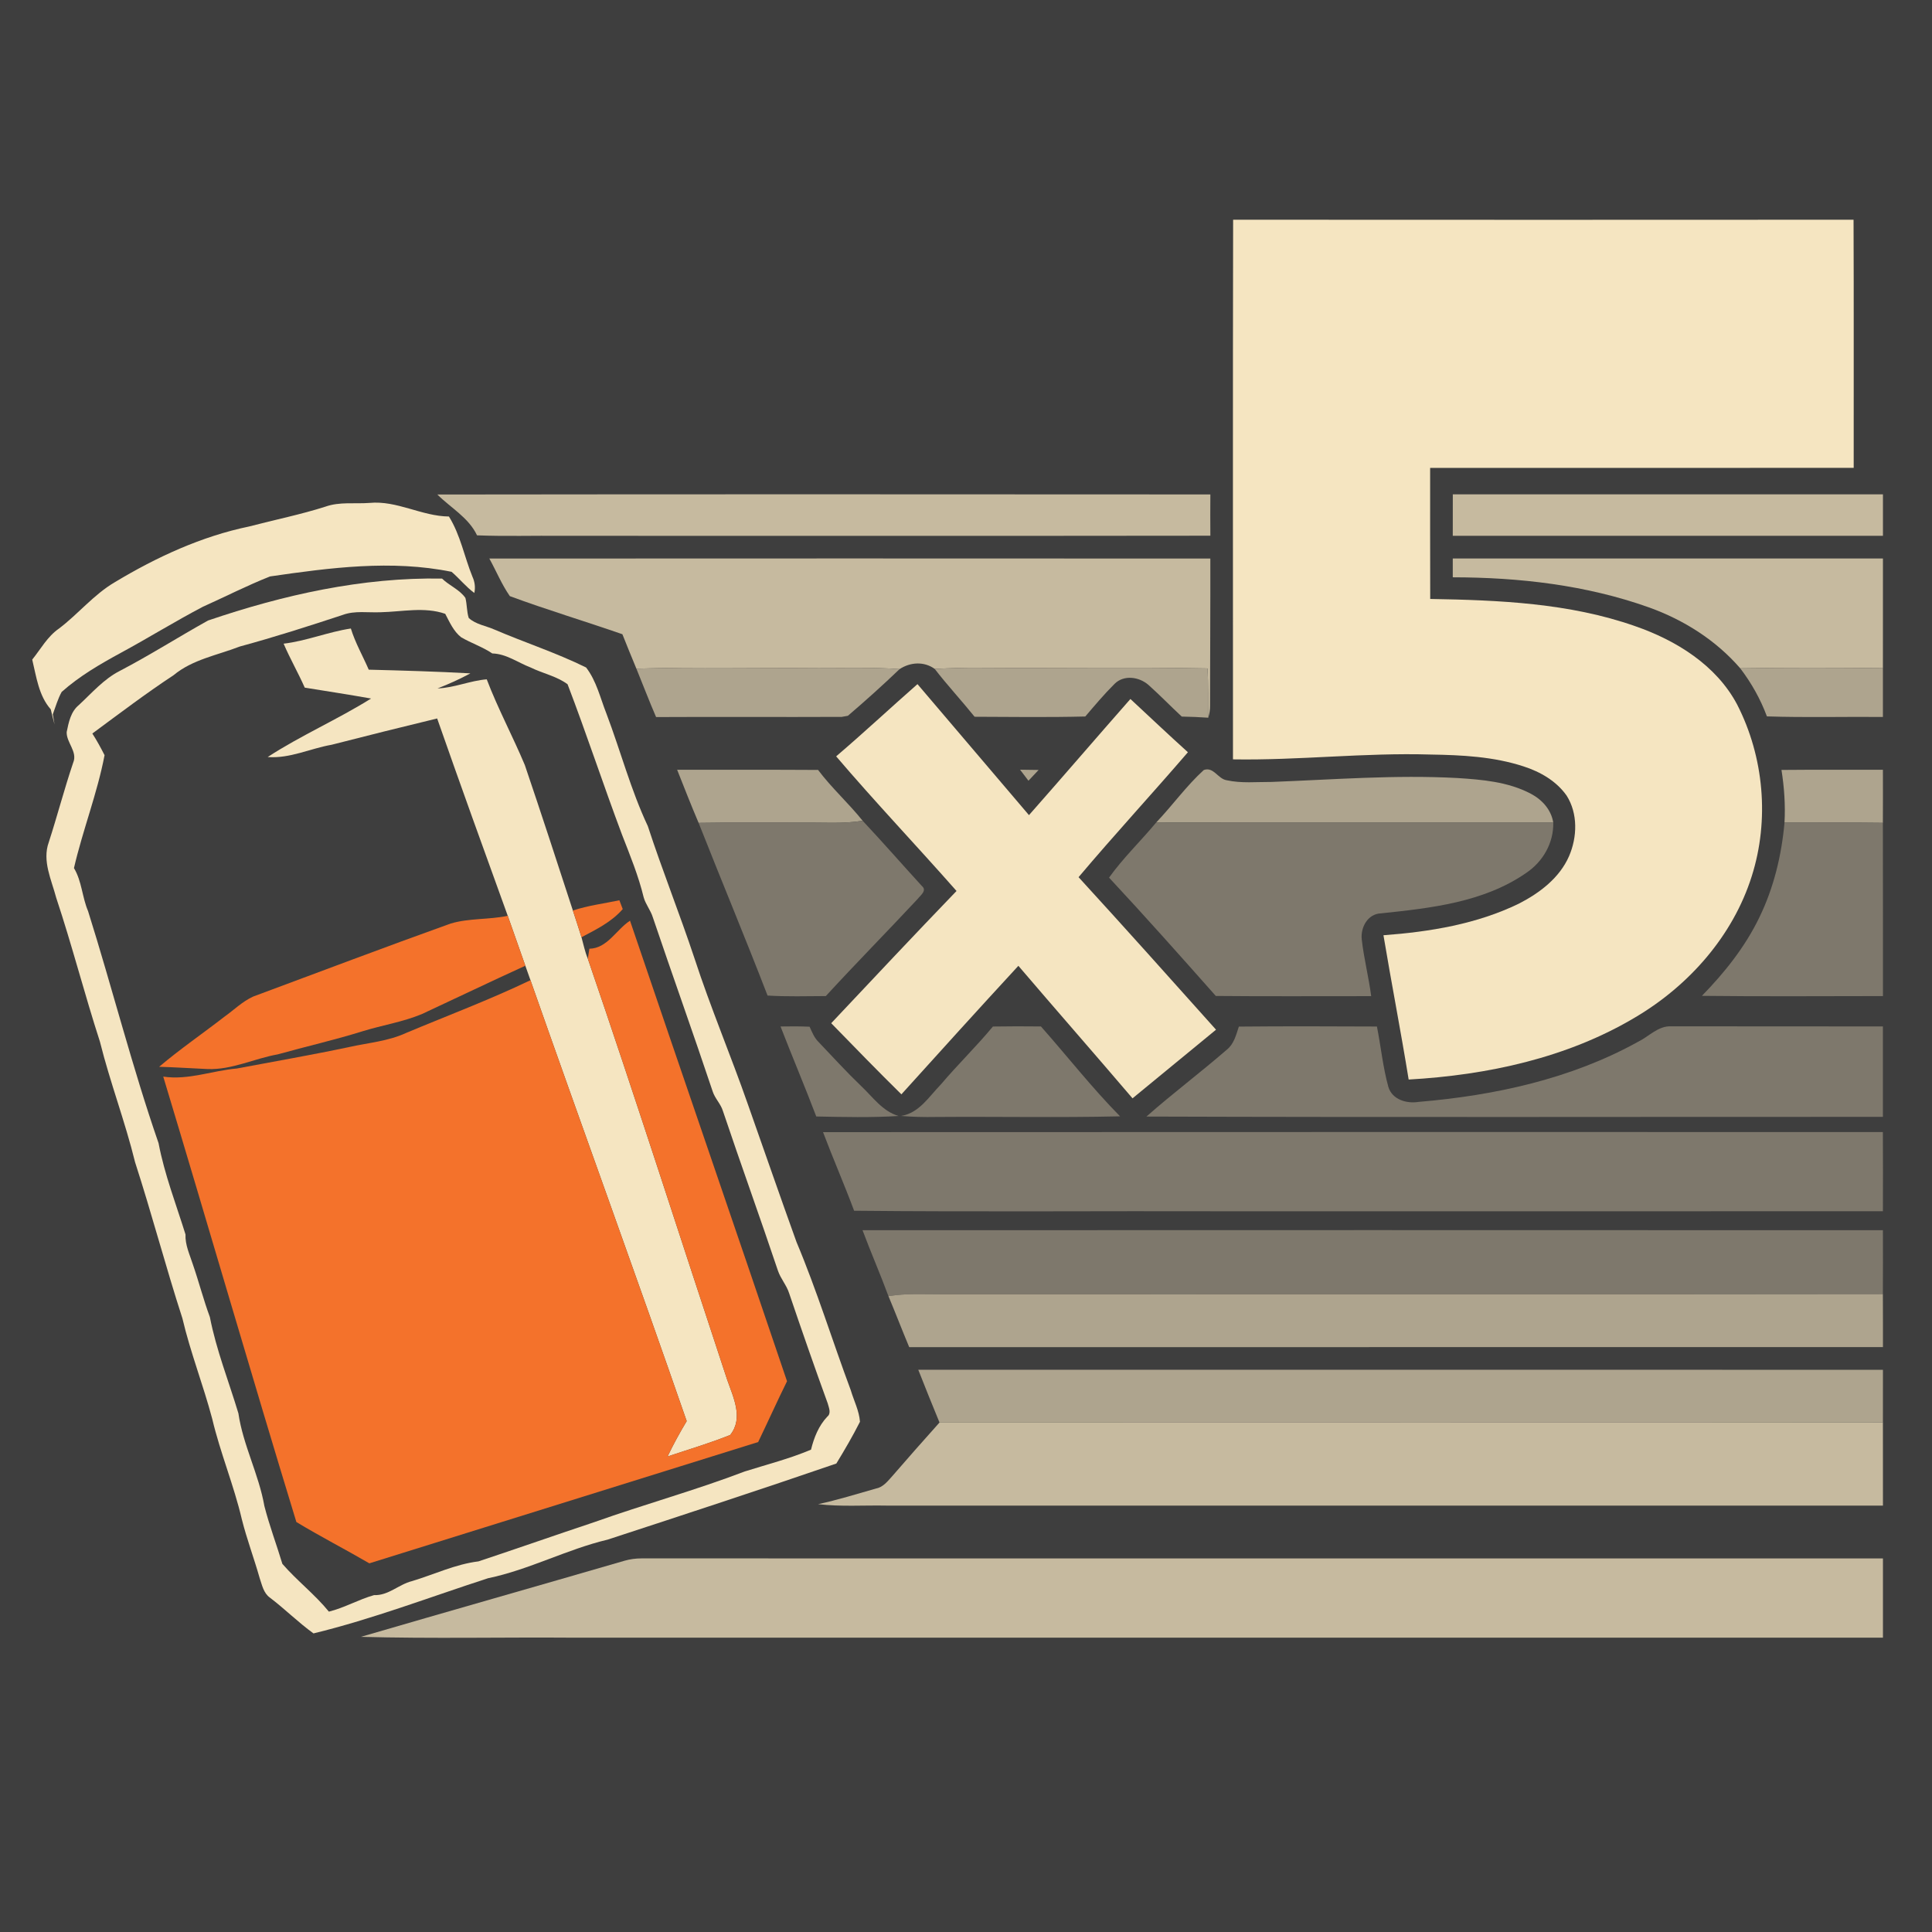
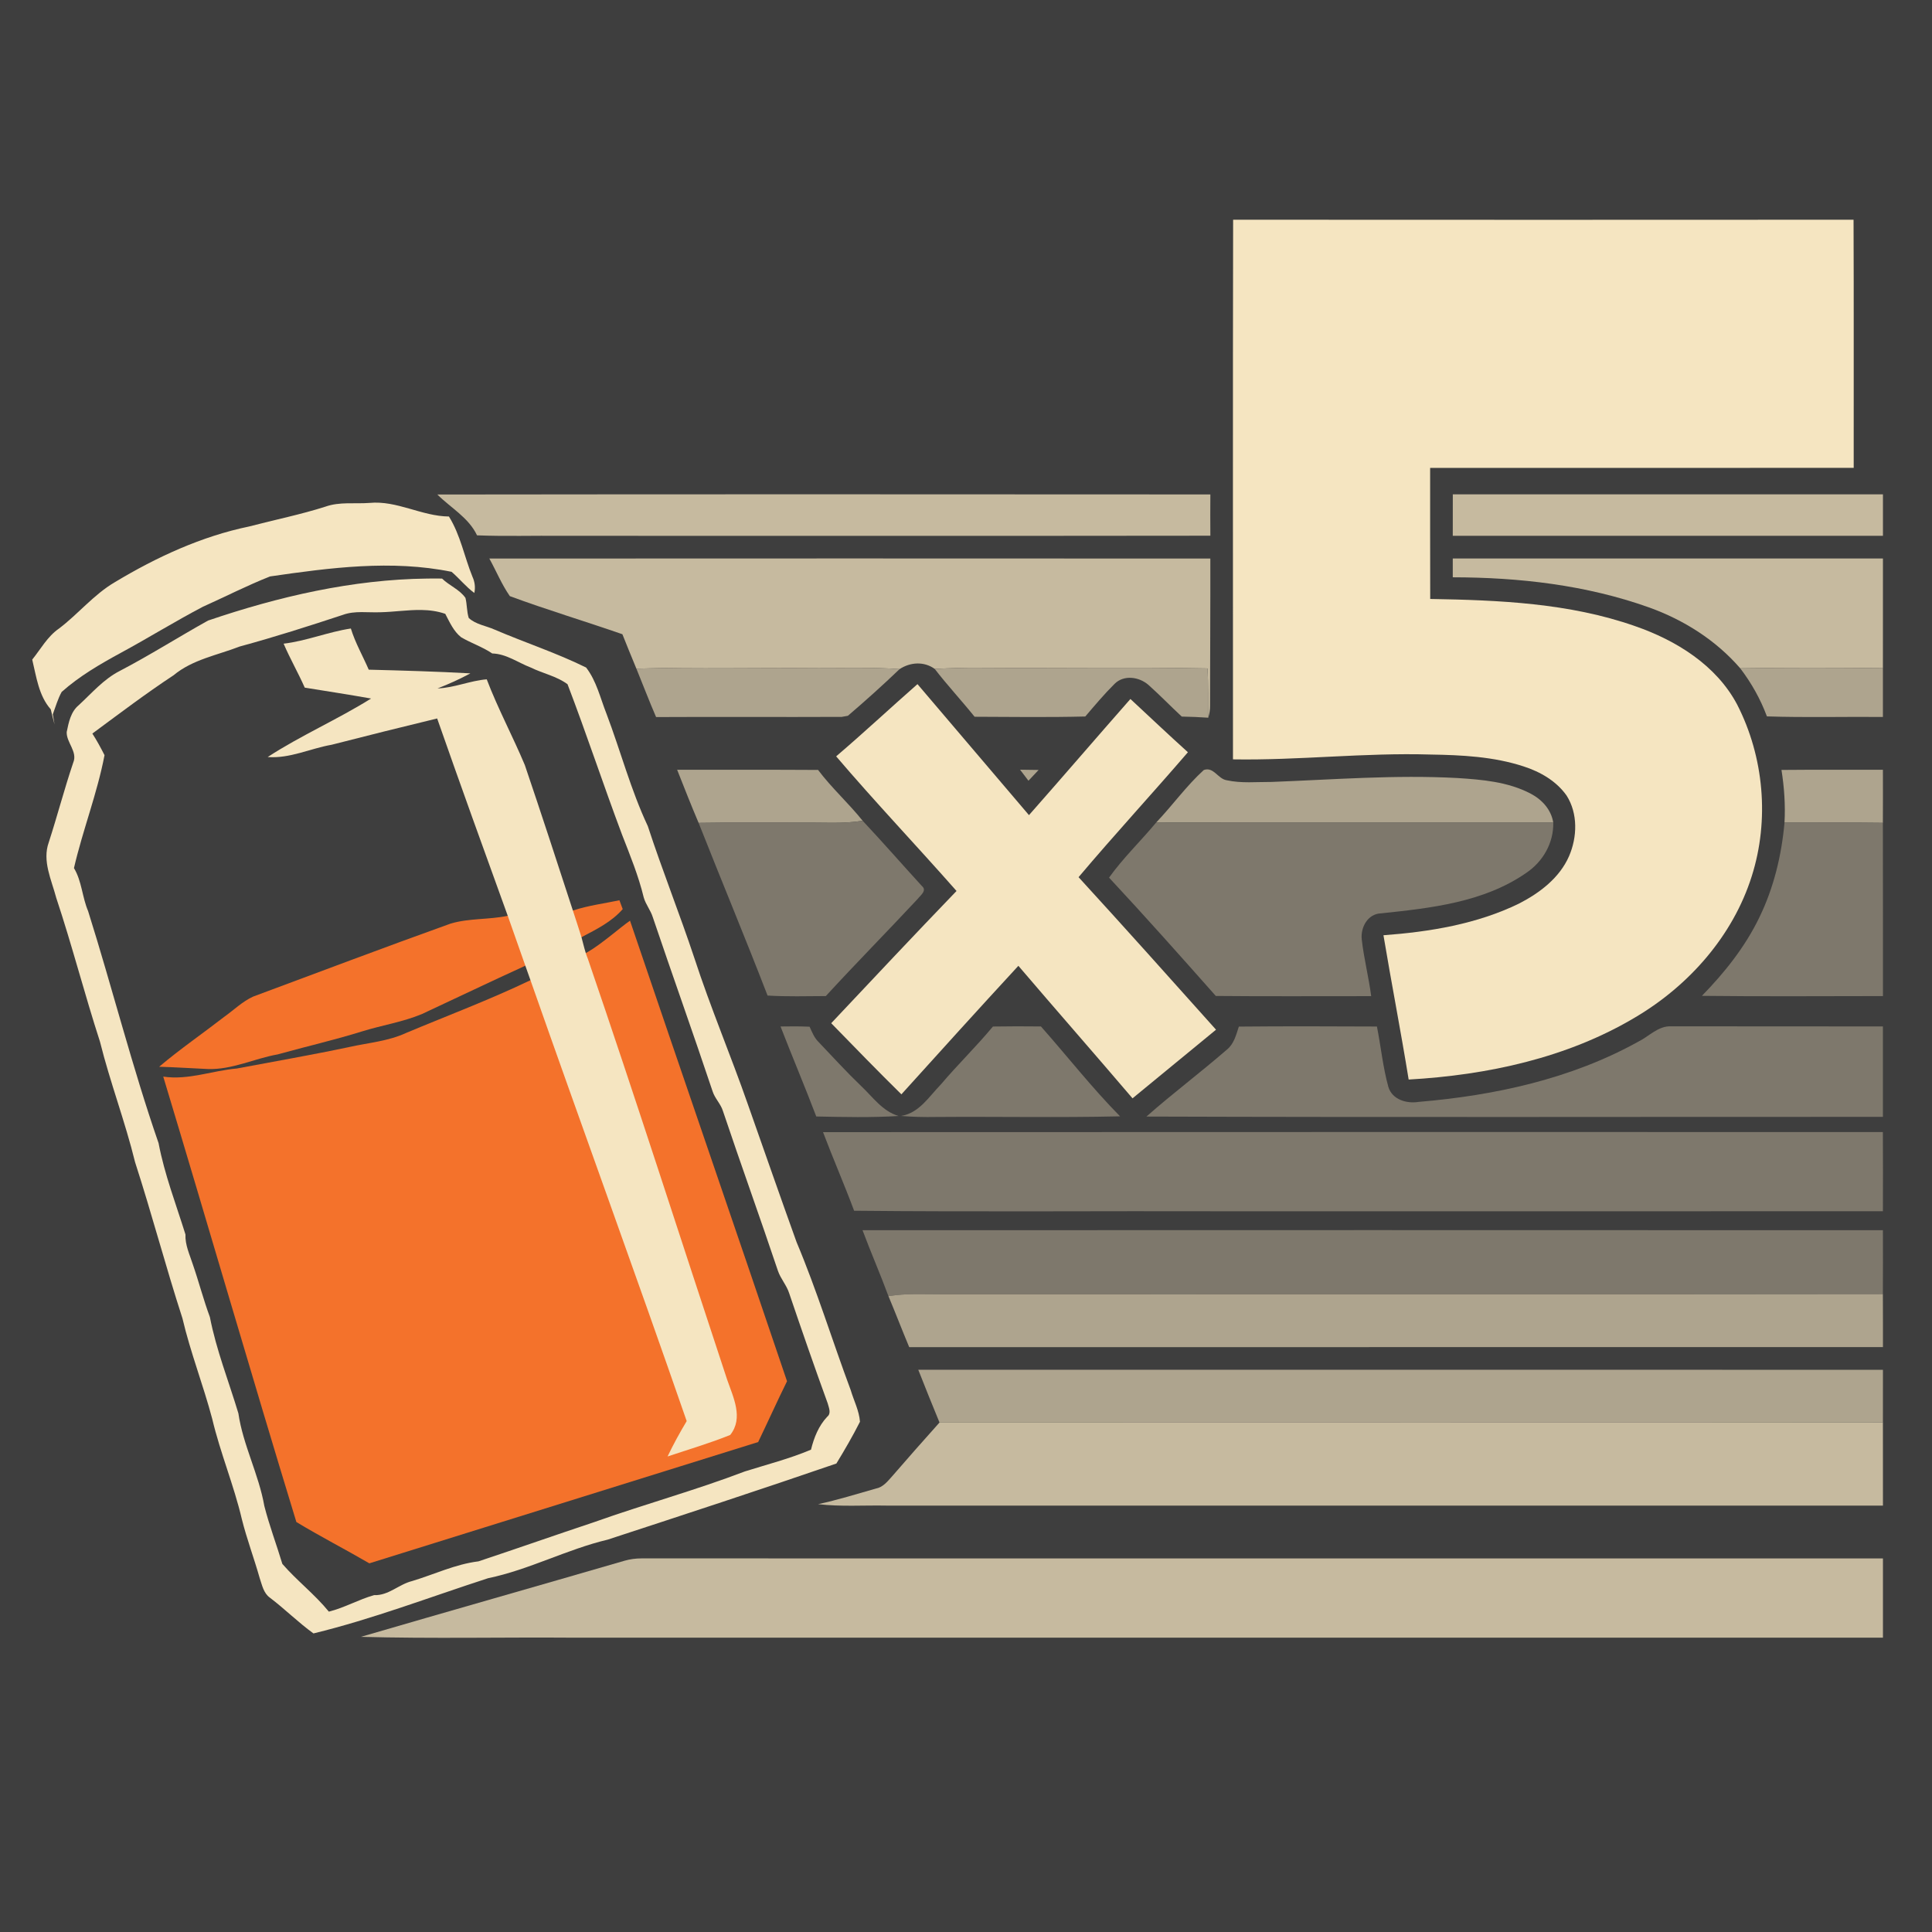
- <svg xmlns="http://www.w3.org/2000/svg" width="512pt" height="512pt" viewBox="0 0 512 512" version="1.1">
-   <path fill="#3e3e3e" opacity="1.00" d=" M 0.00 0.00 L 512.00 0.00 L 512.00 512.00 L 0.00 512.00 L 0.00 0.00 Z" />
-   <path fill="#f5e5c1" opacity="1.00" d=" M 326.79 58.23 C 381.60 58.27 436.40 58.26 491.21 58.23 C 491.30 80.15 491.23 102.07 491.25 123.99 C 453.83 124.01 416.42 123.99 379.00 124.00 C 379.01 135.58 378.98 147.15 379.02 158.73 C 397.27 159.04 415.89 159.82 433.28 165.92 C 444.16 169.68 454.81 176.25 460.35 186.69 C 467.48 200.59 468.96 217.31 464.23 232.21 C 459.24 248.03 447.59 261.17 433.45 269.55 C 415.36 280.37 394.16 284.91 373.31 286.09 C 371.24 273.32 368.76 260.61 366.63 247.85 C 378.93 246.94 391.39 244.90 402.57 239.45 C 408.03 236.64 413.30 232.66 415.82 226.88 C 418.00 221.83 418.19 215.60 415.17 210.84 C 412.46 206.99 408.19 204.53 403.78 203.11 C 395.82 200.50 387.37 200.09 379.06 199.96 C 361.61 199.43 344.20 201.53 326.75 201.24 C 326.77 153.57 326.69 105.90 326.79 58.23 Z" />
-   <path fill="#c6ba9f" opacity="1.00" d=" M 115.90 131.05 C 184.18 130.96 252.47 130.99 320.76 131.03 C 320.73 134.68 320.73 138.32 320.76 141.97 C 263.53 142.05 206.29 141.98 149.06 142.00 C 141.51 141.92 133.96 142.17 126.42 141.87 C 124.21 137.18 119.45 134.59 115.90 131.05 Z" />
-   <path fill="#c6ba9f" opacity="1.00" d=" M 385.01 131.00 C 423.00 131.00 461.00 131.00 499.00 131.00 C 499.00 134.67 499.00 138.33 499.00 142.00 C 461.00 142.00 423.00 142.00 385.00 141.99 C 385.00 138.33 385.00 134.67 385.01 131.00 Z" />
-   <path fill="#f5e5c1" opacity="1.00" d=" M 86.26 134.26 C 90.00 132.93 94.03 133.57 97.91 133.28 C 105.19 132.57 111.74 136.81 118.97 136.88 C 122.04 141.80 123.05 147.56 125.21 152.85 C 125.83 154.20 126.02 155.68 125.70 157.14 C 123.47 155.51 121.76 153.32 119.68 151.54 C 103.80 148.30 87.47 150.45 71.57 152.76 C 65.52 155.15 59.69 158.14 53.74 160.81 C 46.38 164.67 39.31 169.06 32.00 173.02 C 26.50 176.01 21.03 179.19 16.34 183.37 C 15.31 185.24 14.73 187.31 13.99 189.30 C 14.15 190.19 14.31 191.08 14.46 191.98 C 14.09 190.65 13.77 189.31 13.45 187.98 C 10.24 184.34 9.64 179.33 8.54 174.80 C 10.81 171.98 12.57 168.69 15.62 166.58 C 20.76 162.70 24.85 157.55 30.46 154.27 C 41.50 147.63 53.41 142.13 66.08 139.51 C 72.81 137.74 79.63 136.38 86.26 134.26 Z" />
-   <path fill="#c6ba9f" opacity="1.00" d=" M 129.68 148.02 C 193.37 147.98 257.06 147.99 320.75 148.02 C 320.78 161.02 320.69 174.02 320.67 187.02 C 320.68 188.10 320.52 189.16 320.20 190.20 C 320.10 185.85 320.27 181.49 319.99 177.14 C 299.99 176.77 279.99 177.13 259.99 176.98 C 255.89 176.92 251.79 177.07 247.70 177.26 C 244.86 175.23 241.26 175.46 238.40 177.32 C 231.26 176.80 224.11 177.07 216.96 176.98 C 200.86 177.13 184.75 176.71 168.65 177.20 C 167.37 174.17 166.17 171.12 164.94 168.08 C 155.03 164.63 144.94 161.62 135.11 157.98 C 132.95 154.87 131.51 151.33 129.68 148.02 Z" />
-   <path fill="#c6ba9f" opacity="1.00" d=" M 385.00 148.00 C 423.00 148.00 461.00 148.00 499.00 148.00 C 499.00 157.69 499.01 167.38 498.99 177.07 C 486.39 176.95 473.78 176.91 461.18 177.11 C 454.74 169.66 446.20 164.26 436.97 160.96 C 420.35 155.03 402.57 153.01 385.00 152.99 C 385.00 151.32 385.00 149.66 385.00 148.00 Z" />
-   <path fill="#f5e5c1" opacity="1.00" d=" M 55.14 164.44 C 75.06 157.66 96.02 152.95 117.15 153.33 C 119.07 155.21 121.78 156.22 123.34 158.46 C 123.78 160.20 123.67 162.05 124.22 163.77 C 126.11 165.50 128.80 165.84 131.08 166.86 C 139.13 170.31 147.48 173.02 155.32 176.89 C 158.09 180.48 159.08 185.00 160.72 189.14 C 164.47 199.04 167.17 209.35 171.68 218.93 C 175.52 230.67 180.11 242.14 184.01 253.86 C 188.29 266.99 193.68 279.71 198.23 292.75 C 202.51 304.89 206.73 317.06 211.09 329.17 C 216.50 342.02 220.59 355.36 225.46 368.41 C 226.28 371.19 227.69 373.86 227.90 376.78 C 226.00 380.55 223.84 384.24 221.64 387.85 C 201.51 394.77 181.26 401.40 161.02 408.02 C 150.21 410.59 140.24 415.99 129.33 418.25 C 113.95 423.23 98.80 429.05 83.08 432.87 C 79.03 429.95 75.50 426.40 71.53 423.39 C 69.84 422.19 69.45 420.06 68.82 418.23 C 67.34 413.00 65.41 407.90 64.09 402.63 C 61.98 393.62 58.38 385.04 56.25 376.04 C 53.88 367.08 50.46 358.42 48.34 349.38 C 43.90 335.67 40.24 321.72 35.80 308.01 C 33.16 297.23 29.17 286.85 26.49 276.08 C 22.39 263.43 19.10 250.55 14.90 237.93 C 13.65 233.17 11.14 228.16 12.92 223.22 C 15.19 216.23 17.03 209.10 19.39 202.13 C 20.63 199.22 17.58 196.81 17.67 194.00 C 18.20 191.42 18.75 188.60 20.90 186.84 C 24.34 183.66 27.47 179.99 31.70 177.82 C 39.68 173.66 47.28 168.81 55.14 164.44 Z" />
-   <path fill="#3e3e3e" opacity="1.00" d=" M 90.85 162.95 C 94.06 161.77 97.53 162.40 100.86 162.25 C 106.54 162.13 112.48 160.75 117.99 162.67 C 119.15 164.87 120.19 167.29 122.19 168.87 C 124.87 170.45 127.87 171.41 130.46 173.17 C 134.18 173.26 137.27 175.61 140.64 176.90 C 143.84 178.47 147.53 179.20 150.41 181.33 C 155.46 194.52 159.87 207.97 164.84 221.20 C 166.97 226.67 169.21 232.12 170.59 237.84 C 171.12 239.70 172.43 241.23 173.00 243.08 C 178.21 258.49 183.71 273.80 188.86 289.22 C 189.46 291.10 190.98 292.50 191.57 294.39 C 196.32 308.54 201.41 322.58 206.16 336.74 C 206.88 338.88 208.46 340.59 209.14 342.75 C 212.45 352.50 215.83 362.23 219.35 371.90 C 219.63 373.01 220.38 374.53 219.23 375.44 C 216.95 377.85 215.71 380.99 214.93 384.17 C 209.24 386.58 203.25 388.10 197.37 389.95 C 184.28 394.95 170.75 398.66 157.56 403.36 C 147.29 406.78 137.08 410.37 126.81 413.78 C 120.67 414.53 115.06 417.25 109.19 419.01 C 105.66 419.88 102.95 422.88 99.14 422.72 C 95.07 423.86 91.31 426.07 87.16 427.10 C 83.43 422.52 78.68 418.88 74.83 414.44 C 73.29 409.31 71.38 404.29 70.06 399.10 C 68.59 390.71 64.40 382.94 63.18 374.55 C 60.62 366.05 57.31 357.74 55.62 349.04 C 53.92 344.45 52.71 339.70 51.11 335.08 C 50.28 332.48 49.04 329.94 49.16 327.14 C 46.66 319.12 43.59 311.22 42.02 302.95 C 35.00 282.69 29.77 261.90 23.34 241.46 C 21.76 237.75 21.70 233.55 19.60 230.05 C 21.93 219.97 25.77 210.29 27.71 200.13 C 26.71 198.17 25.66 196.23 24.47 194.39 C 31.58 189.15 38.61 183.80 45.99 178.94 C 51.01 174.76 57.61 173.64 63.56 171.33 C 72.75 168.84 81.81 165.93 90.85 162.95 Z" />
-   <path fill="#f5e5c1" opacity="1.00" d=" M 75.16 170.58 C 81.24 169.86 86.94 167.47 92.98 166.56 C 94.15 170.37 96.15 173.83 97.72 177.47 C 106.70 177.70 115.68 177.95 124.66 178.45 C 121.84 179.97 118.93 181.29 115.95 182.44 C 120.41 182.28 124.56 180.38 128.99 180.03 C 131.94 187.78 135.89 195.12 139.09 202.76 C 143.44 215.57 147.63 228.44 151.82 241.30 C 152.57 243.66 153.38 246.00 154.10 248.38 C 154.64 250.28 155.01 252.23 155.78 254.07 C 168.47 291.09 180.39 328.39 192.68 365.56 C 194.29 370.25 197.12 375.76 193.51 380.28 C 188.09 382.47 182.45 384.12 176.91 385.98 C 178.44 382.78 180.15 379.66 181.98 376.61 C 168.45 337.57 154.26 298.75 140.58 259.76 C 140.12 258.48 139.67 257.21 139.22 255.93 C 137.68 251.51 136.13 247.10 134.56 242.70 C 128.25 225.29 121.97 207.88 115.85 190.40 C 106.51 192.66 97.19 194.98 87.88 197.37 C 82.20 198.36 76.82 201.07 70.94 200.62 C 79.73 194.90 89.44 190.68 98.34 185.12 C 92.50 184.08 86.63 183.18 80.76 182.23 C 79.02 178.29 76.86 174.54 75.16 170.58 Z" />
-   <path fill="#aea48e" opacity="1.00" d=" M 168.65 177.20 C 184.75 176.71 200.86 177.13 216.96 176.98 C 224.11 177.07 231.26 176.80 238.40 177.32 C 233.96 181.57 229.37 185.70 224.70 189.69 C 224.30 189.77 223.49 189.91 223.08 189.98 C 206.68 190.06 190.27 189.94 173.87 190.03 C 172.03 185.79 170.40 181.47 168.65 177.20 Z" />
-   <path fill="#aea48e" opacity="1.00" d=" M 247.70 177.26 C 251.79 177.07 255.89 176.92 259.99 176.98 C 279.99 177.13 299.99 176.77 319.99 177.14 C 320.27 181.49 320.10 185.85 320.20 190.20 C 317.86 190.03 315.52 189.95 313.18 189.90 C 310.21 187.15 307.39 184.22 304.37 181.53 C 301.91 179.36 297.84 178.76 295.37 181.23 C 292.62 183.96 290.13 186.94 287.61 189.88 C 277.84 190.12 268.06 189.99 258.28 189.95 C 254.83 185.66 251.07 181.62 247.70 177.26 Z" />
-   <path fill="#aea48e" opacity="1.00" d=" M 461.18 177.11 C 473.78 176.91 486.39 176.95 498.99 177.07 C 499.00 181.38 499.01 185.69 498.99 190.00 C 488.74 189.91 478.49 190.19 468.25 189.85 C 466.55 185.27 464.14 180.99 461.18 177.11 Z" />
-   <path fill="#f5e5c1" opacity="1.00" d=" M 221.59 200.44 C 228.90 194.20 235.92 187.64 243.14 181.30 C 252.98 192.88 262.83 204.46 272.69 216.02 C 281.70 205.81 290.57 195.47 299.57 185.24 C 304.64 189.95 309.67 194.71 314.81 199.35 C 305.24 210.47 295.29 221.25 285.83 232.46 C 298.08 245.84 310.17 259.36 322.26 272.88 C 314.91 278.97 307.48 284.98 300.13 291.07 C 290.10 279.31 279.91 267.70 269.88 255.95 C 259.47 267.23 249.17 278.62 238.88 290.01 C 232.59 283.82 226.44 277.48 220.28 271.16 C 231.31 259.44 242.33 247.71 253.49 236.12 C 242.95 224.15 231.94 212.58 221.59 200.44 Z" />
-   <path fill="#aea48e" opacity="1.00" d=" M 179.45 204.00 C 191.90 204.02 204.35 203.96 216.80 204.04 C 220.39 208.83 224.88 212.84 228.61 217.51 C 223.45 218.36 218.21 217.94 213.00 218.00 C 203.72 218.03 194.43 217.91 185.14 218.07 C 183.16 213.42 181.31 208.71 179.45 204.00 Z" />
-   <path fill="#aea48e" opacity="1.00" d=" M 270.33 203.98 C 271.96 203.99 273.60 204.02 275.24 204.05 C 274.33 204.99 273.44 205.95 272.55 206.90 C 271.80 205.93 271.06 204.95 270.33 203.98 Z" />
-   <path fill="#aea48e" opacity="1.00" d=" M 306.42 217.95 C 310.73 213.43 314.39 208.27 319.02 204.06 C 321.63 203.13 322.74 206.40 325.07 206.77 C 328.99 207.63 333.04 207.20 337.02 207.22 C 353.37 206.60 369.74 205.30 386.11 206.18 C 392.75 206.60 399.65 207.17 405.65 210.33 C 408.65 211.89 411.10 214.58 411.63 218.01 C 376.56 217.97 341.49 218.06 306.42 217.95 Z" />
-   <path fill="#aea48e" opacity="1.00" d=" M 472.11 204.04 C 481.07 203.95 490.03 204.02 498.99 204.00 C 499.00 208.69 499.01 213.37 498.98 218.06 C 490.29 217.94 481.60 218.01 472.91 218.01 C 473.17 213.34 472.84 208.66 472.11 204.04 Z" />
-   <path fill="#7e786c" opacity="1.00" d=" M 228.61 217.51 C 233.94 223.19 239.06 229.06 244.31 234.80 C 245.75 236.00 243.93 237.26 243.21 238.21 C 235.15 246.85 226.85 255.26 218.85 263.97 C 213.70 263.99 208.55 264.15 203.41 263.83 C 197.50 248.51 191.17 233.35 185.14 218.07 C 194.43 217.91 203.72 218.03 213.00 218.00 C 218.21 217.94 223.45 218.36 228.61 217.51 Z" />
-   <path fill="#7e786c" opacity="1.00" d=" M 293.91 232.58 C 297.65 227.35 302.32 222.89 306.42 217.95 C 341.49 218.06 376.56 217.97 411.63 218.01 C 411.75 223.41 408.88 228.37 404.45 231.34 C 393.22 239.13 379.20 240.66 365.97 242.05 C 362.45 242.17 360.52 245.79 360.88 248.99 C 361.45 254.03 362.73 258.96 363.38 263.99 C 349.65 263.97 335.93 264.08 322.20 263.94 C 312.86 253.40 303.51 242.88 293.91 232.58 Z" />
-   <path fill="#7e786c" opacity="1.00" d=" M 472.91 218.01 C 481.60 218.01 490.29 217.94 498.98 218.06 C 499.02 233.36 498.99 248.67 499.00 263.97 C 483.01 263.98 467.01 264.10 451.02 263.91 C 457.04 257.75 462.51 250.89 466.26 243.09 C 470.07 235.26 472.14 226.66 472.91 218.01 Z" />
-   <path fill="#f4722b" opacity="1.00" d=" M 151.82 241.30 C 155.82 239.96 160.02 239.46 164.14 238.58 C 164.36 239.16 164.81 240.33 165.03 240.92 C 162.08 244.32 158.01 246.31 154.10 248.38 C 153.38 246.00 152.57 243.66 151.82 241.30 Z" />
-   <path fill="#f4722b" opacity="1.00" d=" M 119.45 244.74 C 124.37 243.29 129.57 243.75 134.56 242.70 C 136.13 247.10 137.68 251.51 139.22 255.93 C 130.03 260.12 120.93 264.49 111.78 268.75 C 106.72 270.85 101.27 271.69 96.06 273.30 C 88.65 275.62 81.07 277.33 73.60 279.42 C 67.37 280.52 61.49 283.54 55.05 283.31 C 50.76 283.12 46.46 282.83 42.17 282.71 C 47.71 278.02 53.71 273.91 59.45 269.46 C 61.98 267.66 64.24 265.40 67.09 264.10 C 84.53 257.62 101.93 251.02 119.45 244.74 Z" />
-   <path fill="#f4722b" opacity="1.00" d=" M 156.19 251.42 C 160.93 251.35 163.33 246.36 166.96 243.99 C 180.77 284.70 194.81 325.32 208.57 366.04 C 205.94 371.38 203.50 376.80 200.92 382.16 C 166.57 392.87 132.23 403.59 97.88 414.30 C 91.48 410.57 84.88 407.19 78.54 403.35 C 66.54 364.08 55.13 324.63 43.26 285.31 C 49.89 286.31 56.26 283.73 62.79 283.16 C 72.73 281.28 82.71 279.56 92.61 277.46 C 97.65 276.34 102.91 275.93 107.65 273.73 C 118.64 269.12 129.82 264.93 140.58 259.76 C 154.26 298.75 168.45 337.57 181.98 376.61 C 180.15 379.66 178.44 382.78 176.91 385.98 C 182.45 384.12 188.09 382.47 193.51 380.28 C 197.12 375.76 194.29 370.25 192.68 365.56 C 180.39 328.39 168.47 291.09 155.78 254.07 C 155.88 253.40 156.09 252.08 156.19 251.42 Z" />
-   <path fill="#7e786c" opacity="1.00" d=" M 206.85 272.03 C 209.42 271.97 211.98 271.98 214.55 272.09 C 215.20 273.50 215.77 275.00 216.90 276.11 C 220.65 280.05 224.32 284.08 228.25 287.85 C 231.32 290.74 233.88 294.51 238.14 295.75 C 230.88 296.20 223.59 296.03 216.32 295.88 C 213.28 287.89 209.94 280.01 206.85 272.03 Z" />
-   <path fill="#7e786c" opacity="1.00" d=" M 263.13 272.04 C 267.37 271.97 271.61 271.97 275.86 272.02 C 282.87 279.94 289.40 288.31 296.83 295.84 C 280.55 296.22 264.26 295.88 247.98 296.01 C 244.90 296.07 241.83 295.99 238.76 295.74 C 243.59 294.99 246.17 290.62 249.32 287.41 C 253.77 282.15 258.73 277.35 263.13 272.04 Z" />
-   <path fill="#7e786c" opacity="1.00" d=" M 328.31 272.06 C 340.50 271.94 352.70 271.99 364.90 272.04 C 365.96 277.36 366.48 282.81 367.93 288.04 C 368.96 291.44 372.80 292.53 375.98 292.01 C 396.06 290.32 416.34 285.93 434.09 276.09 C 437.00 274.68 439.45 271.80 442.91 271.99 C 461.61 272.02 480.30 271.97 498.99 272.02 C 499.01 280.00 499.00 287.99 498.99 295.98 C 433.93 295.96 368.87 296.12 303.81 295.90 C 310.75 289.78 318.16 284.22 325.14 278.16 C 327.02 276.65 327.59 274.23 328.31 272.06 Z" />
-   <path fill="#7e786c" opacity="1.00" d=" M 218.11 300.03 C 311.73 299.97 405.35 300.01 498.98 300.00 C 499.02 307.00 499.01 313.99 498.99 320.99 C 440.98 321.02 382.98 320.99 324.97 321.00 C 292.10 320.90 259.22 321.19 226.35 320.86 C 223.74 313.86 220.75 307.01 218.11 300.03 Z" />
-   <path fill="#7e786c" opacity="1.00" d=" M 228.58 326.02 C 318.72 325.98 408.86 325.99 498.99 326.02 C 499.01 331.66 499.01 337.31 498.98 342.95 C 415.99 343.07 333.00 342.96 250.01 343.00 C 245.15 343.02 240.27 342.69 235.45 343.49 C 233.28 337.62 230.77 331.88 228.58 326.02 Z" />
-   <path fill="#aea48e" opacity="1.00" d=" M 235.45 343.49 C 240.27 342.69 245.15 343.02 250.01 343.00 C 333.00 342.96 415.99 343.07 498.98 342.95 C 499.01 347.63 499.00 352.31 499.00 356.99 C 412.98 357.01 326.97 356.99 240.95 357.01 C 239.07 352.52 237.33 347.97 235.45 343.49 Z" />
-   <path fill="#aea48e" opacity="1.00" d=" M 243.35 363.00 C 328.56 363.00 413.78 362.99 499.00 363.01 C 499.00 367.66 499.00 372.31 498.99 376.96 C 415.65 377.05 332.32 376.98 248.98 376.98 C 247.05 372.34 245.20 367.67 243.35 363.00 Z" />
-   <path fill="#c6ba9f" opacity="1.00" d=" M 248.98 376.98 C 332.32 376.98 415.65 377.05 498.99 376.96 C 499.00 384.30 499.00 391.65 499.00 399.00 C 410.99 399.00 322.98 399.00 234.97 399.00 C 228.92 398.88 222.83 399.33 216.80 398.62 C 221.98 397.51 227.05 395.92 232.14 394.48 C 233.97 394.14 235.15 392.65 236.32 391.35 C 240.50 386.52 244.72 381.74 248.98 376.98 Z" />
-   <path fill="#c6ba9f" opacity="1.00" d=" M 165.51 413.61 C 166.97 413.19 168.48 412.99 170.01 412.99 C 279.67 413.02 389.33 412.99 499.00 413.00 C 499.00 420.00 499.00 427.00 499.00 434.00 C 383.32 434.00 267.65 434.00 151.98 434.00 C 133.20 433.86 114.40 434.29 95.63 433.78 C 118.91 426.99 142.23 420.38 165.51 413.61 Z" />
+ <svg xmlns="http://www.w3.org/2000/svg" width="1280" height="1280" viewBox="0 0 1024 1024" version="1.1" id="svg2">
+   <defs id="defs72" />
+   <path d="m 0,0 1024,0 0,1024 L 0,1024 0,0 z" id="path4" style="fill:#3e3e3e" />
+   <path d="m 653.58,116.46 c 109.62,0.08 219.22,0.06 328.84,0 0.18,43.84 0.04,87.68 0.08,131.52 -74.84,0.04 -149.66,0 -224.5,0.02 0.02,23.16 -0.04,46.3 0.04,69.46 36.5,0.62 73.74,2.18 108.52,14.38 21.76,7.52 43.06,20.66 54.14,41.54 14.26,27.8 17.22,61.24 7.76,91.04 -9.98,31.64 -33.28,57.92 -61.56,74.68 -36.18,21.64 -78.58,30.72 -120.28,33.08 -4.14,-25.54 -9.1,-50.96 -13.36,-76.48 24.6,-1.82 49.52,-5.9 71.88,-16.8 10.92,-5.62 21.46,-13.58 26.5,-25.14 4.36,-10.1 4.74,-22.56 -1.3,-32.08 -5.42,-7.7 -13.96,-12.62 -22.78,-15.46 -15.92,-5.22 -32.82,-6.04 -49.44,-6.3 -34.9,-1.06 -69.72,3.14 -104.62,2.56 0.04,-95.34 -0.12,-190.68 0.08,-286.02 z" id="path6" style="fill:#f5e5c1" />
+   <path d="m 231.8,262.1 c 136.56,-0.18 273.14,-0.12 409.72,-0.04 -0.06,7.3 -0.06,14.58 0,21.88 -114.46,0.16 -228.94,0.02 -343.4,0.06 -15.1,-0.16 -30.2,0.34 -45.28,-0.26 -4.42,-9.38 -13.94,-14.56 -21.04,-21.64 z" id="path8" style="fill:#c6ba9f" />
+   <path d="m 770.02,262 c 75.98,0 151.98,0 227.98,0 0,7.34 0,14.66 0,22 -76,0 -152,0 -228,-0.02 0,-7.32 0,-14.64 0.02,-21.98 z" id="path10" style="fill:#c6ba9f" />
+   <path d="m 172.52,268.52 c 7.48,-2.66 15.54,-1.38 23.3,-1.96 14.56,-1.42 27.66,7.06 42.12,7.2 6.14,9.84 8.16,21.36 12.48,31.94 1.24,2.7 1.62,5.66 0.98,8.58 -4.46,-3.26 -7.88,-7.64 -12.04,-11.2 -31.76,-6.48 -64.42,-2.18 -96.22,2.44 -12.1,4.78 -23.76,10.76 -35.66,16.1 -14.72,7.72 -28.86,16.5 -43.48,24.42 -11,5.98 -21.94,12.34 -31.32,20.7 -2.06,3.74 -3.22,7.88 -4.7,11.86 0.32,1.78 0.64,3.56 0.94,5.36 -0.74,-2.66 -1.38,-5.34 -2.02,-8 -6.42,-7.28 -7.62,-17.3 -9.82,-26.36 4.54,-5.64 8.06,-12.22 14.16,-16.44 10.28,-7.76 18.46,-18.06 29.68,-24.62 22.08,-13.28 45.9,-24.28 71.24,-29.52 13.46,-3.54 27.1,-6.26 40.36,-10.5 z" id="path12" style="fill:#f5e5c1" />
+   <path d="m 259.36,296.04 c 127.38,-0.08 254.76,-0.06 382.14,0 0.06,26 -0.12,52 -0.16,78 0.02,2.16 -0.3,4.28 -0.94,6.36 -0.2,-8.7 0.14,-17.42 -0.42,-26.12 -40,-0.74 -80,-0.02 -120,-0.32 -8.2,-0.12 -16.4,0.18 -24.58,0.56 -5.68,-4.06 -12.88,-3.6 -18.6,0.12 -14.28,-1.04 -28.58,-0.5 -42.88,-0.68 -32.2,0.3 -64.42,-0.54 -96.62,0.44 -2.56,-6.06 -4.96,-12.16 -7.42,-18.24 -19.82,-6.9 -40,-12.92 -59.66,-20.2 -4.32,-6.22 -7.2,-13.3 -10.86,-19.92 z" id="path14" style="fill:#c6ba9f" />
+   <path d="m 770,296 c 76,0 152,0 228,0 0,19.38 0.02,38.76 -0.02,58.14 -25.2,-0.24 -50.42,-0.32 -75.62,0.08 -12.88,-14.9 -29.96,-25.7 -48.42,-32.3 -33.24,-11.86 -68.8,-15.9 -103.94,-15.94 0,-3.34 0,-6.66 0,-9.98 z" id="path16" style="fill:#c6ba9f" />
+   <path d="m 226.4,306.65 c -39.573,0.458 -78.75,9.537 -116.1,22.25 -15.72,8.74 -30.94,18.43 -46.9,26.75 -8.46,4.34 -14.72,11.69 -21.6,18.05 -4.3,3.52 -5.39,9.14 -6.45,14.3 -0.18,5.62 5.93,10.43 3.45,16.25 -4.72,13.94 -8.41,28.22 -12.95,42.2 -3.56,9.88 1.45,19.88 3.95,29.4 8.4,25.24 15,51 23.2,76.3 5.36,21.54 13.32,42.29 18.6,63.85 8.88,27.42 16.22,55.33 25.1,82.75 4.24,18.08 11.06,35.43 15.8,53.35 4.26,18 11.48,35.13 15.7,53.15 2.64,10.54 6.49,20.74 9.45,31.2 1.26,3.66 2.02,7.95 5.4,10.35 7.94,6.02 15,13.11 23.1,18.95 31.44,-7.64 61.74,-19.29 92.5,-29.25 21.82,-4.52 41.78,-15.31 63.4,-20.45 40.48,-13.24 80.99,-26.51 121.25,-40.35 4.4,-7.22 8.7,-14.61 12.5,-22.15 -0.42,-5.84 -3.26,-11.19 -4.9,-16.75 -9.74,-26.1 -17.88,-52.75 -28.7,-78.45 -8.72,-24.22 -17.19,-48.57 -25.75,-72.85 -9.1,-26.08 -19.89,-51.54 -28.45,-77.8 -7.8,-23.44 -16.97,-46.37 -24.65,-69.85 -9.02,-19.16 -14.4,-39.75 -21.9,-59.55 -3.28,-8.28 -5.26,-17.32 -10.8,-24.5 -15.68,-7.74 -32.4,-13.2 -48.5,-20.1 -4.56,-2.04 -9.92,-2.69 -13.7,-6.15 -1.1,-3.44 -0.87,-7.17 -1.75,-10.65 -3.12,-4.48 -8.56,-6.49 -12.4,-10.25 -2.641,-0.048 -5.262,-0.031 -7.9,0 z m -3.1,16.65 c 4.302,0.065 8.568,0.61 12.7,2.05 2.32,4.4 4.4,9.24 8.4,12.4 5.36,3.16 11.32,5.08 16.5,8.6 7.44,0.18 13.66,4.87 20.4,7.45 6.4,3.14 13.74,4.59 19.5,8.85 10.1,26.38 18.96,53.29 28.9,79.75 4.26,10.94 8.74,21.86 11.5,33.3 1.06,3.72 3.66,6.75 4.8,10.45 10.42,30.82 21.4,61.46 31.7,92.3 1.2,3.76 4.27,6.57 5.45,10.35 9.5,28.3 19.65,56.38 29.15,84.7 1.44,4.28 4.64,7.68 6,12 6.62,19.5 13.36,38.96 20.4,58.3 0.56,2.22 2.05,5.28 -0.25,7.1 -4.56,4.82 -7.04,11.09 -8.6,17.45 -11.38,4.82 -23.34,7.85 -35.1,11.55 -26.18,10 -53.27,17.4 -79.65,26.8 -20.54,6.84 -40.96,14.03 -61.5,20.85 -12.28,1.5 -23.46,6.93 -35.2,10.45 -7.06,1.74 -12.48,7.77 -20.1,7.45 -8.14,2.28 -15.7,6.69 -24,8.75 -7.46,-9.16 -16.95,-16.42 -24.65,-25.3 -3.08,-10.26 -6.91,-20.32 -9.55,-30.7 -2.94,-16.78 -11.31,-32.32 -13.75,-49.1 -5.12,-17 -11.72,-33.6 -15.1,-51 -3.4,-9.18 -5.85,-18.71 -9.05,-27.95 -1.66,-5.2 -4.14,-10.25 -3.9,-15.85 -5,-16.04 -11.11,-31.86 -14.25,-48.4 -14.04,-40.52 -24.49,-82.12 -37.35,-123 -3.16,-7.42 -3.3,-15.8 -7.5,-22.8 4.66,-20.16 12.32,-39.53 16.2,-59.85 -2,-3.92 -4.07,-7.77 -6.45,-11.45 14.22,-10.48 28.29,-21.18 43.05,-30.9 10.04,-8.36 23.2,-10.63 35.1,-15.25 18.38,-4.98 36.52,-10.79 54.6,-16.75 6.42,-2.36 13.34,-1.1 20,-1.4 7.1,-0.15 14.431,-1.308 21.6,-1.2 z" id="path18" style="fill:#f5e5c1" />
+   <path d="m 333.92,487.98 c 27.62,81.42 55.7,162.66 83.22,244.1 -5.26,10.68 -10.14,21.52 -15.3,32.24 -68.7,21.42 -137.38,42.86 -206.08,64.28 -12.8,-7.46 -26,-14.22 -38.68,-21.9 -24,-78.54 -46.82,-157.44 -70.56,-236.08 13.26,2 26,-3.16 39.06,-4.3 19.88,-3.76 39.84,-7.2 59.64,-11.4 10.08,-2.24 20.6,-3.06 30.08,-7.46 21.98,-9.22 44.34,-17.6 65.86,-27.94 l 30.18,-14.833 C 319.087,500.212 328.767,491.514 333.92,487.98 z" id="path50" style="fill:#f4722b" />
+   <path d="m 328.3,477.15 c -8.121,1.735 -16.404,2.756 -24.3,5.35 -0.955,0.065 -32.434,2.187 -34.9,2.9 -9.98,2.1 -20.36,1.2 -30.2,4.1 -35.04,12.56 -69.82,25.74 -104.7,38.7 -5.7,2.6 -10.24,7.1 -15.3,10.7 -11.48,8.9 -23.47,17.12 -34.55,26.5 8.58,0.24 17.17,0.82 25.75,1.2 12.88,0.46 24.64,-5.55 37.1,-7.75 14.94,-4.18 30.08,-7.61 44.9,-12.25 10.42,-3.22 21.33,-4.9 31.45,-9.1 18.3,-8.52 36.52,-17.27 54.9,-25.65 -0.029,-0.085 -0.07,-0.165 -0.1,-0.25 2.347,-1.01 27.817,-13.606 29.85,-14.85 0.071,-0.043 0.338,-0.185 0.35,-0.2 7.711,-4.073 15.689,-8.003 21.5,-14.7 -0.44,-1.18 -1.31,-3.54 -1.75,-4.7 z" id="path46" style="fill:#f4722b" />
+   <path d="m 150.32,341.16 c 12.16,-1.44 23.56,-6.22 35.64,-8.04 2.34,7.62 6.34,14.54 9.48,21.82 17.96,0.46 35.92,0.96 53.88,1.96 -5.64,3.04 -11.46,5.68 -17.42,7.98 8.92,-0.32 17.22,-4.12 26.08,-4.82 5.9,15.5 13.8,30.18 20.2,45.46 8.7,25.62 17.08,51.36 25.46,77.08 1.5,4.72 3.12,9.4 4.56,14.16 1.08,3.8 1.82,7.7 3.36,11.38 25.38,74.04 49.22,148.64 73.8,222.98 3.22,9.38 8.88,20.4 1.66,29.44 -10.84,4.38 -22.12,7.68 -33.2,11.4 3.06,-6.4 6.48,-12.64 10.14,-18.74 -27.06,-78.08 -55.44,-155.72 -82.8,-233.7 -0.92,-2.56 -1.82,-5.1 -2.72,-7.66 -3.08,-8.84 -6.18,-17.66 -9.32,-26.46 -12.62,-34.82 -25.18,-69.64 -37.42,-104.6 -18.68,4.52 -37.32,9.16 -55.94,13.94 -11.36,1.98 -22.12,7.4 -33.88,6.5 17.58,-11.44 37,-19.88 54.8,-31 -11.68,-2.08 -23.42,-3.88 -35.16,-5.78 -3.48,-7.88 -7.8,-15.38 -11.2,-23.3 z" id="path22" style="fill:#f5e5c1" />
+   <path d="m 337.3,354.4 c 32.2,-0.98 64.42,-0.14 96.62,-0.44 14.3,0.18 28.6,-0.36 42.88,0.68 -8.88,8.5 -18.06,16.76 -27.4,24.74 -0.8,0.16 -2.42,0.44 -3.24,0.58 -32.8,0.16 -65.62,-0.08 -98.42,0.1 -3.68,-8.48 -6.94,-17.12 -10.44,-25.66 z" id="path24" style="fill:#aea48e" />
+   <path d="m 495.4,354.52 c 8.18,-0.38 16.38,-0.68 24.58,-0.56 40,0.3 80,-0.42 120,0.32 0.56,8.7 0.22,17.42 0.42,26.12 -4.68,-0.34 -9.36,-0.5 -14.04,-0.6 -5.94,-5.5 -11.58,-11.36 -17.62,-16.74 -4.92,-4.34 -13.06,-5.54 -18,-0.6 -5.5,5.46 -10.48,11.42 -15.52,17.3 -19.54,0.48 -39.1,0.22 -58.66,0.14 -6.9,-8.58 -14.42,-16.66 -21.16,-25.38 z" id="path26" style="fill:#aea48e" />
+   <path d="m 922.36,354.22 c 25.2,-0.4 50.42,-0.32 75.62,-0.08 0.02,8.62 0.04,17.24 0,25.86 -20.5,-0.18 -41,0.38 -61.48,-0.3 -3.4,-9.16 -8.22,-17.72 -14.14,-25.48 z" id="path28" style="fill:#aea48e" />
+   <path d="m 443.18,400.88 c 14.62,-12.48 28.66,-25.6 43.1,-38.28 19.68,23.16 39.38,46.32 59.1,69.44 18.02,-20.42 35.76,-41.1 53.76,-61.56 10.14,9.42 20.2,18.94 30.48,28.22 -19.14,22.24 -39.04,43.8 -57.96,66.22 24.5,26.76 48.68,53.8 72.86,80.84 -14.7,12.18 -29.56,24.2 -44.26,36.38 -20.06,-23.52 -40.44,-46.74 -60.5,-70.24 -20.82,22.56 -41.42,45.34 -62,68.12 -12.58,-12.38 -24.88,-25.06 -37.2,-37.7 22.06,-23.44 44.1,-46.9 66.42,-70.08 -21.08,-23.94 -43.1,-47.08 -63.8,-71.36 z" id="path30" style="fill:#f5e5c1" />
+   <path d="m 358.9,408 c 24.9,0.04 49.8,-0.08 74.7,0.08 7.18,9.58 16.16,17.6 23.62,26.94 -10.32,1.7 -20.8,0.86 -31.22,0.98 -18.56,0.06 -37.14,-0.18 -55.72,0.14 -3.96,-9.3 -7.66,-18.72 -11.38,-28.14 z" id="path32" style="fill:#aea48e" />
+   <path d="m 540.66,407.96 c 3.26,0.02 6.54,0.08 9.82,0.14 -1.82,1.88 -3.6,3.8 -5.38,5.7 -1.5,-1.94 -2.98,-3.9 -4.44,-5.84 z" id="path34" style="fill:#aea48e" />
+   <path d="m 612.84,435.9 c 8.62,-9.04 15.94,-19.36 25.2,-27.78 5.22,-1.86 7.44,4.68 12.1,5.42 7.84,1.72 15.94,0.86 23.9,0.9 32.7,-1.24 65.44,-3.84 98.18,-2.08 13.28,0.84 27.08,1.98 39.08,8.3 6,3.12 10.9,8.5 11.96,15.36 -70.14,-0.08 -140.28,0.1 -210.42,-0.12 z" id="path36" style="fill:#aea48e" />
+   <path d="m 944.22,408.08 c 17.92,-0.18 35.84,-0.04 53.76,-0.08 0.02,9.38 0.04,18.74 -0.02,28.12 -17.38,-0.24 -34.76,-0.1 -52.14,-0.1 0.52,-9.34 -0.14,-18.7 -1.6,-27.94 z" id="path38" style="fill:#aea48e" />
+   <path d="m 457.22,435.02 c 10.66,11.36 20.9,23.1 31.4,34.58 2.88,2.4 -0.76,4.92 -2.2,6.82 -16.12,17.28 -32.72,34.1 -48.72,51.52 -10.3,0.04 -20.6,0.36 -30.88,-0.28 -11.82,-30.64 -24.48,-60.96 -36.54,-91.52 18.58,-0.32 37.16,-0.08 55.72,-0.14 10.42,-0.12 20.9,0.72 31.22,-0.98 z" id="path40" style="fill:#7e786c" />
+   <path d="m 587.82,465.16 c 7.48,-10.46 16.82,-19.38 25.02,-29.26 70.14,0.22 140.28,0.04 210.42,0.12 0.24,10.8 -5.5,20.72 -14.36,26.66 -22.46,15.58 -50.5,18.64 -76.96,21.42 -7.04,0.24 -10.9,7.48 -10.18,13.88 1.14,10.08 3.7,19.94 5,30 -27.46,-0.04 -54.9,0.18 -82.36,-0.1 -18.68,-21.08 -37.38,-42.12 -56.58,-62.72 z" id="path42" style="fill:#7e786c" />
+   <path d="m 945.82,436.02 c 17.38,0 34.76,-0.14 52.14,0.1 0.08,30.6 0.02,61.22 0.04,91.82 -31.98,0.02 -63.98,0.26 -95.96,-0.12 12.04,-12.32 22.98,-26.04 30.48,-41.64 7.62,-15.66 11.76,-32.86 13.3,-50.16 z" id="path44" style="fill:#7e786c" />
+   <path d="m 413.7,544.06 c 5.14,-0.12 10.26,-0.1 15.4,0.12 1.3,2.82 2.44,5.82 4.7,8.04 7.5,7.88 14.84,15.94 22.7,23.48 6.14,5.78 11.26,13.32 19.78,15.8 -14.52,0.9 -29.1,0.56 -43.64,0.26 -6.08,-15.98 -12.76,-31.74 -18.94,-47.7 z" id="path52" style="fill:#7e786c" />
+   <path d="m 526.26,544.08 c 8.48,-0.14 16.96,-0.14 25.46,-0.04 14.02,15.84 27.08,32.58 41.94,47.64 -32.56,0.76 -65.14,0.08 -97.7,0.34 -6.16,0.12 -12.3,-0.04 -18.44,-0.54 9.66,-1.5 14.82,-10.24 21.12,-16.66 8.9,-10.52 18.82,-20.12 27.62,-30.74 z" id="path54" style="fill:#7e786c" />
+   <path d="m 656.62,544.12 c 24.38,-0.24 48.78,-0.14 73.18,-0.04 2.12,10.64 3.16,21.54 6.06,32 2.06,6.8 9.74,8.98 16.1,7.94 40.16,-3.38 80.72,-12.16 116.22,-31.84 5.82,-2.82 10.72,-8.58 17.64,-8.2 37.4,0.06 74.78,-0.04 112.16,0.06 0.04,15.96 0.02,31.94 0,47.92 -130.12,-0.04 -260.24,0.28 -390.36,-0.16 13.88,-12.24 28.7,-23.36 42.66,-35.48 3.76,-3.02 4.9,-7.86 6.34,-12.2 z" id="path56" style="fill:#7e786c" />
+   <path d="m 436.22,600.06 c 187.24,-0.12 374.48,-0.04 561.74,-0.06 0.08,14 0.06,27.98 0.02,41.98 -116.02,0.06 -232.02,0 -348.04,0.02 -65.74,-0.2 -131.5,0.38 -197.24,-0.28 -5.22,-14 -11.2,-27.7 -16.48,-41.66 z" id="path58" style="fill:#7e786c" />
+   <path d="m 457.16,652.04 c 180.28,-0.08 360.56,-0.06 540.82,0 0.04,11.28 0.04,22.58 -0.02,33.86 -165.98,0.24 -331.96,0.02 -497.94,0.1 -9.72,0.04 -19.48,-0.62 -29.12,0.98 -4.34,-11.74 -9.36,-23.22 -13.74,-34.94 z" id="path60" style="fill:#7e786c" />
+   <path d="m 470.9,686.98 c 9.64,-1.6 19.4,-0.94 29.12,-0.98 165.98,-0.08 331.96,0.14 497.94,-0.1 0.06,9.36 0.04,18.72 0.04,28.08 -172.04,0.04 -344.06,0 -516.1,0.04 -3.76,-8.98 -7.24,-18.08 -11,-27.04 z" id="path62" style="fill:#aea48e" />
+   <path d="m 486.7,726 c 170.42,0 340.86,-0.02 511.3,0.02 0,9.3 0,18.6 -0.02,27.9 -166.68,0.18 -333.34,0.04 -500.02,0.04 C 494.1,744.68 490.4,735.34 486.7,726 z" id="path64" style="fill:#aea48e" />
+   <path d="m 497.96,753.96 c 166.68,0 333.34,0.14 500.02,-0.04 C 998,768.6 998,783.3 998,798 c -176.02,0 -352.04,0 -528.06,0 -12.1,-0.24 -24.28,0.66 -36.34,-0.76 10.36,-2.22 20.5,-5.4 30.68,-8.28 3.66,-0.68 6.02,-3.66 8.36,-6.26 8.36,-9.66 16.8,-19.22 25.32,-28.74 z" id="path66" style="fill:#c6ba9f" />
+   <path d="m 331.02,827.22 c 2.92,-0.84 5.94,-1.24 9,-1.24 219.32,0.06 438.64,0 657.98,0.02 0,14 0,28 0,42 -231.36,0 -462.7,0 -694.04,0 -37.56,-0.28 -75.16,0.58 -112.7,-0.44 46.56,-13.58 93.2,-26.8 139.76,-40.34 z" id="path68" style="fill:#c6ba9f" />
</svg>
